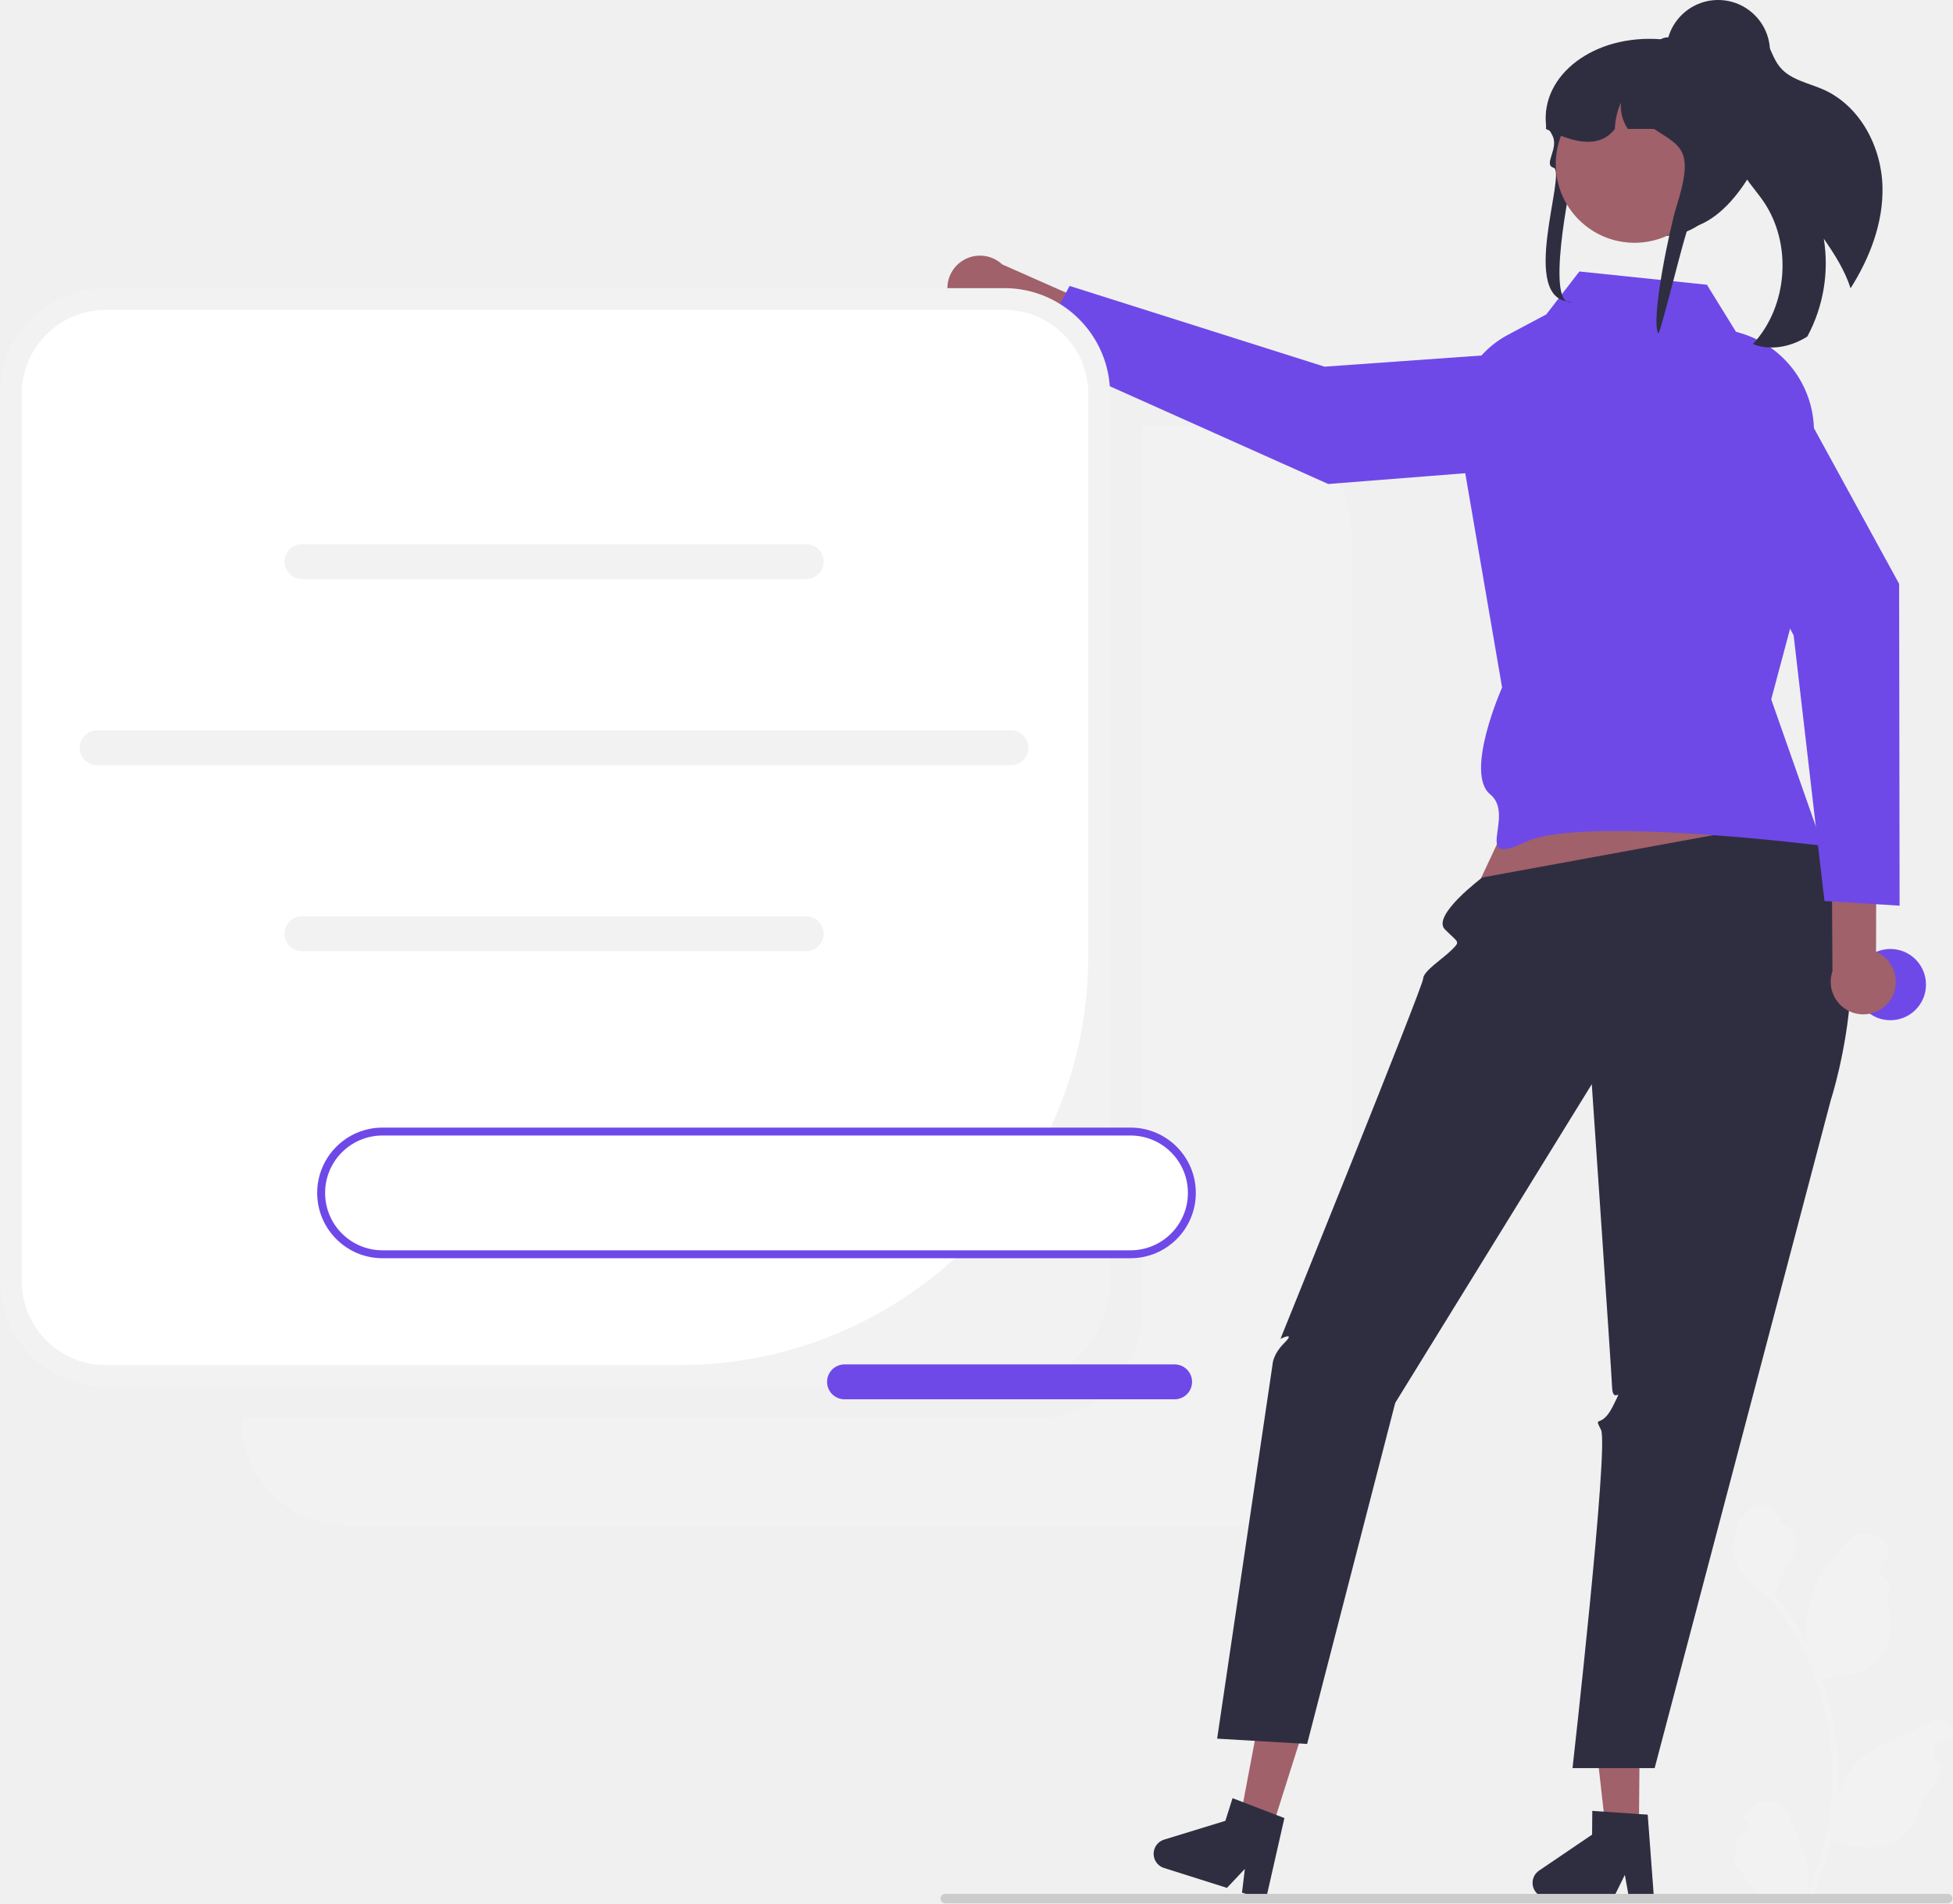
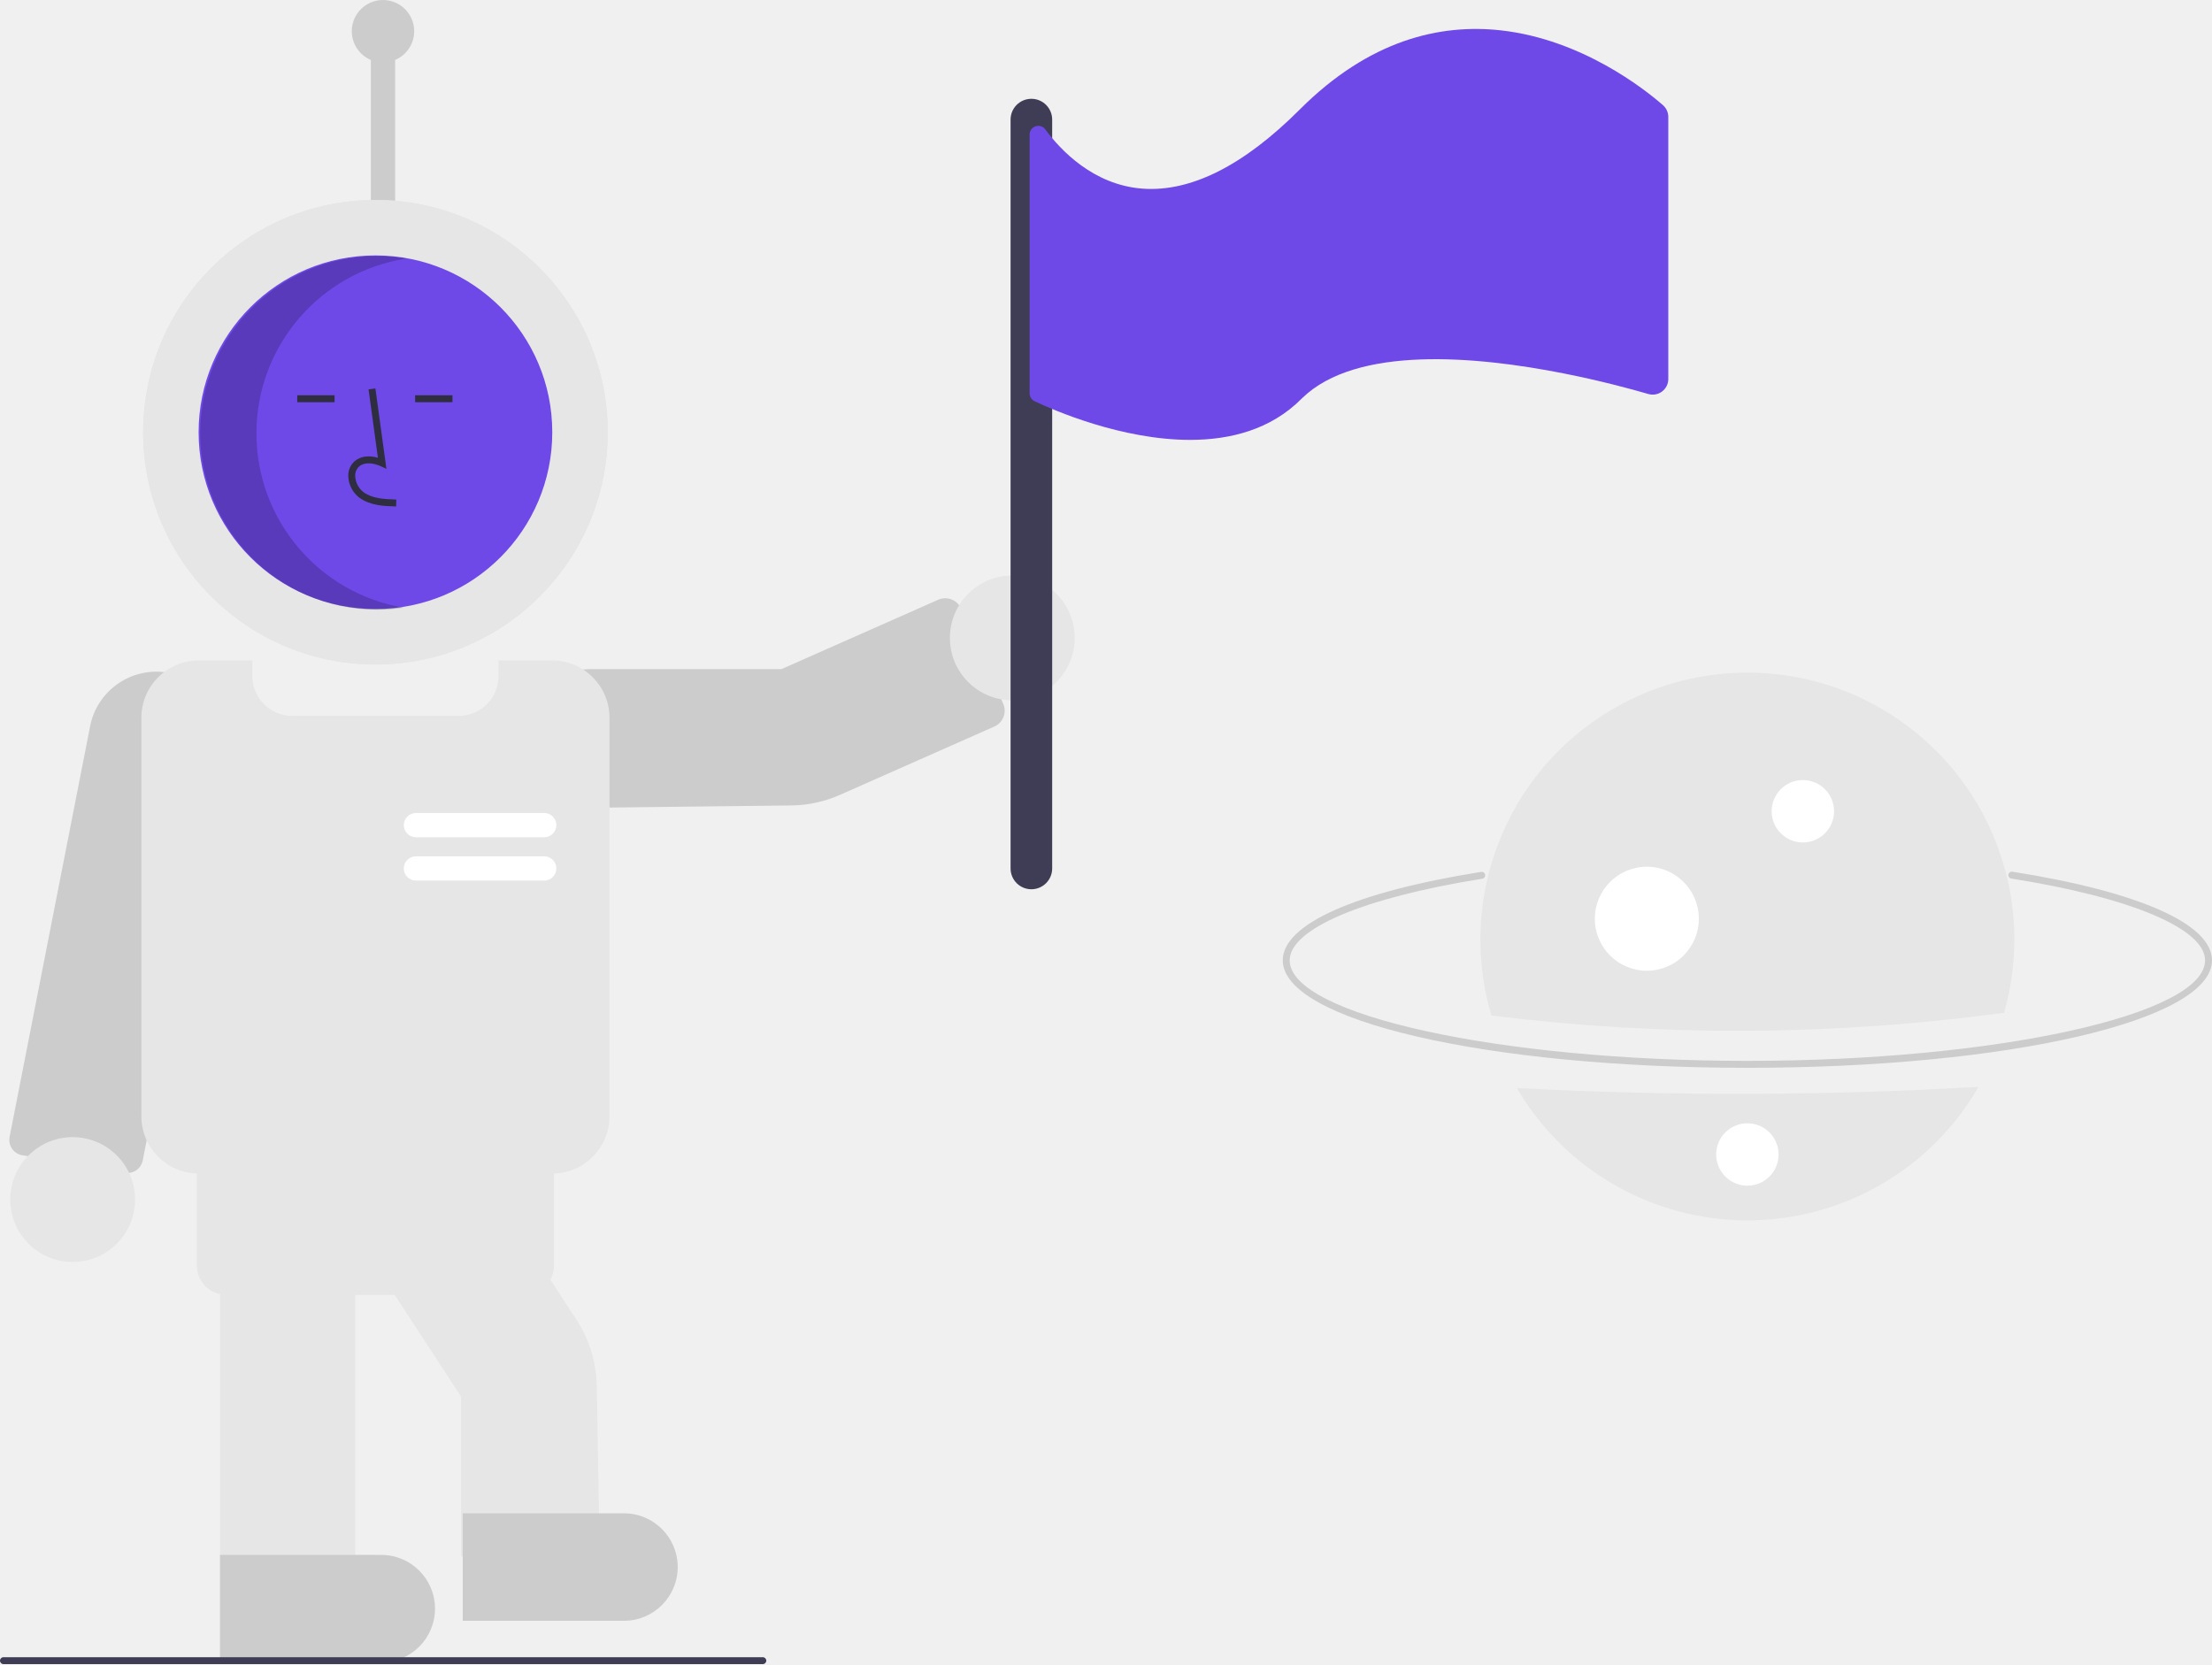
- <svg xmlns="http://www.w3.org/2000/svg" data-name="Layer 1" width="493.461" height="480.848" viewBox="0 0 493.461 480.848">
-   <path d="M668.007,317.365H641.751V541.211a26.744,26.744,0,0,1-26.744,26.744H414.269v.256a26.744,26.744,0,0,0,26.744,26.744h226.993a26.744,26.744,0,0,0,26.744-26.744V344.109A26.744,26.744,0,0,0,668.007,317.365Z" transform="translate(-353.2694 -209.5759)" fill="#f2f2f2" />
-   <path d="M792.472,673.091a2.269,2.269,0,0,0,1.645-3.933l-.155-.618q.031-.074.062-.148a6.094,6.094,0,0,1,11.241.042c1.839,4.428,4.179,8.864,4.756,13.546a18.029,18.029,0,0,1-.316,6.2,72.281,72.281,0,0,0,6.575-30.021,69.764,69.764,0,0,0-.433-7.783q-.358-3.178-.995-6.31a73.119,73.119,0,0,0-14.5-30.99,19.459,19.459,0,0,1-8.093-8.397,14.843,14.843,0,0,1-1.35-4.056c.394.052,1.486-5.949,1.188-6.317.549-.833,1.532-1.247,2.131-2.06,2.982-4.043,7.091-3.337,9.236,2.157,4.582,2.313,4.627,6.148,1.815,9.837-1.789,2.347-2.035,5.522-3.604,8.035.162.207.329.407.491.614a73.591,73.591,0,0,1,7.681,12.169,30.593,30.593,0,0,1,1.826-14.21c1.748-4.217,5.025-7.769,7.91-11.415a6.279,6.279,0,0,1,11.184,3.083q.009.081.017.161-.643.363-1.259.77a3.078,3.078,0,0,0,1.241,5.602l.063.01a30.627,30.627,0,0,1-.807,4.579c3.702,14.316-4.29,19.53-15.701,19.764-.252.129-.497.258-.749.381a75.114,75.114,0,0,1,4.043,19.028,71.243,71.243,0,0,1-.052,11.503l.019-.136a18.826,18.826,0,0,1,6.427-10.87c4.946-4.063,11.933-5.559,17.268-8.824a3.533,3.533,0,0,1,5.411,3.437l-.022.143a20.677,20.677,0,0,0-2.319,1.117q-.643.363-1.259.77a3.078,3.078,0,0,0,1.241,5.602l.063.01c.045.006.084.013.129.019a30.654,30.654,0,0,1-5.639,8.829c-2.315,12.497-12.256,13.683-22.89,10.044h-.006a75.093,75.093,0,0,1-5.044,14.726H792.923c-.065-.2-.123-.407-.181-.607a20.474,20.474,0,0,0,4.986-.297c-1.337-1.641-2.674-3.294-4.011-4.935a1.121,1.121,0,0,1-.084-.097c-.678-.84-1.363-1.673-2.041-2.512l-0-.001a29.99,29.99,0,0,1,.879-7.64Z" transform="translate(-353.2694 -209.5759)" fill="#f2f2f2" />
-   <path d="M593.994,286.915a8.246,8.246,0,0,0,12.466,1.526l37.465,16.903,7.223-9.213-44.644-19.75a8.235,8.235,0,0,0-12.509,10.535Z" transform="translate(-353.2694 -209.5759)" fill="#a0616a" />
-   <path d="M754.778,297.455l3.716,21.056a7.155,7.155,0,0,1-6.485,8.376l-63.139,4.965L614.653,298.637l8.864-16.827L687.944,302.212Z" transform="translate(-353.2694 -209.5759)" fill="#6e49e8" />
-   <rect y="72.789" width="280.481" height="277.59" rx="26.744" fill="#f2f2f2" />
-   <path d="M380.014,287.865a21.244,21.244,0,0,0-21.244,21.244V533.211a21.244,21.244,0,0,0,21.244,21.244H524.886A103.364,103.364,0,0,0,628.25,451.091V309.109a21.244,21.244,0,0,0-21.244-21.244Z" transform="translate(-353.2694 -209.5759)" fill="#fff" />
-   <path d="M556.965,355.876H429.559a4.408,4.408,0,1,1,0-8.816H556.965a4.408,4.408,0,0,1,0,8.816Z" transform="translate(-353.2694 -209.5759)" fill="#f2f2f2" />
-   <path d="M556.965,449.876H429.559a4.408,4.408,0,1,1,0-8.816H556.965a4.408,4.408,0,0,1,0,8.816Z" transform="translate(-353.2694 -209.5759)" fill="#f2f2f2" />
-   <path d="M608.702,402.907H377.822a4.408,4.408,0,1,1,0-8.816H608.702a4.408,4.408,0,0,1,0,8.816Z" transform="translate(-353.2694 -209.5759)" fill="#f2f2f2" />
-   <polygon points="393.531 180.687 370.531 229.687 459.008 220.726 440.539 173.687 393.531 180.687" fill="#a0616a" />
-   <polygon points="414.101 462.32 405.712 462.249 401.999 429.138 414.379 429.243 414.101 462.32" fill="#a0616a" />
-   <path d="M740.5,685.235a3.755,3.755,0,0,0,3.718,3.783l16.679.139,2.92-5.918,1.072,5.949,6.293.057-1.589-21.217-2.189-.146-8.931-.616-2.881-.193-.051,6.003-13.398,9.087A3.749,3.749,0,0,0,740.5,685.235Z" transform="translate(-353.2694 -209.5759)" fill="#2f2e41" />
-   <polygon points="321.266 462.358 313.268 459.825 319.447 427.085 331.251 430.822 321.266 462.358" fill="#a0616a" />
-   <path d="M644.932,676.789a3.755,3.755,0,0,0,2.443,4.709l15.902,5.033,4.53-4.799-.723,6.001,5.999,1.904L677.797,668.89l-2.05-.783-8.356-3.212-2.697-1.031-1.812,5.723-15.477,4.75A3.749,3.749,0,0,0,644.932,676.789Z" transform="translate(-353.2694 -209.5759)" fill="#2f2e41" />
-   <path d="M808.248,416.522,727.801,431.263s-12.903,9.652-9.452,13.109,3.987,2.921,1.719,5.189-7.171,5.299-7.219,7.283-36.048,90.984-36.048,90.984,4-2,1,1-3,5.479-3,5.479l-14,94.521,22.737,1.339,22.263-86.173,49.659-80.504s4.927,71.789,5.134,76.564,3.207-1.225.207,4.775-5,2-3,6-7.205,85.435-7.205,85.435h20.753L815.859,487.472S831.695,439.216,808.248,416.522Z" transform="translate(-353.2694 -209.5759)" fill="#2f2e41" />
-   <path d="M784.549,281.51l-32.225-3.348-8.349,10.839-9.726,5.18a24.275,24.275,0,0,0-12.815,22.962l11.366,66.119s-9.601,21.619-3,27-5.104,18.707,9,12,75,1,75,1l-13-37,9.711-36.358,1.069-30.485a25.826,25.826,0,0,0-18.339-25.627l-1.358-.41Z" transform="translate(-353.2694 -209.5759)" fill="#6e49e8" />
-   <path d="M828.913,256.806c.211,9.083-3.183,17.878-8.06,25.603-1.449-4.51-4.054-8.614-6.77-12.527a38.995,38.995,0,0,1-4.15,24.696,5.224,5.224,0,0,1-.444.285c-3.975,2.391-9.014,3.359-13.314,1.633,8.884-9.577,10.015-25.444,2.566-36.186-2.109-3.048-4.836-5.744-6.142-9.212-2.062-5.535-.08-11.628,1.171-17.398,1.169-5.37,1.374-11.761-2.229-15.697a3.786,3.786,0,0,1,3.47-1.598c2.221.314,3.838,2.245,4.868,4.233,1.03,1.989,1.709,4.193,3.144,5.91,2.658,3.215,7.184,3.975,10.999,5.669C823.26,236.332,828.692,246.699,828.913,256.806Z" transform="translate(-353.2694 -209.5759)" fill="#2f2e41" />
-   <path d="M590.92,689.234a1.186,1.186,0,0,0,1.19,1.19h253.29a1.19,1.19,0,0,0,0-2.38h-253.29A1.187,1.187,0,0,0,590.92,689.234Z" transform="translate(-353.2694 -209.5759)" fill="#ccc" />
-   <circle cx="477.638" cy="248.748" r="9" fill="#6e49e8" />
-   <path d="M751.156,251.613c.528-1.848-3.111,9.446-1.355,9.65,7.997.917,18.974,5.693,24.543,7.921.251-.029.502-.058.745-.095.598-.066,1.18-.16,1.756-.269C789.814,266.366,794.801,246.445,794.801,246.263c0-.896-2.149-25.493-5.535-25.857a24.957,24.957,0,0,0-2.678-.146h-8.402a39.048,39.048,0,0,0-5.274-.765H772.896c-16.915-1.289-30.253,9.021-29.006,21.567.007.015.022.029.029.044.362.539.679,1.048.959,1.536.273.459.502.896.701,1.311,1.542,3.204-2.421,7.235.207,7.987,3.495,1.001-9.192,33.894,4.642,33.894C743.698,287.747,749.699,256.71,751.156,251.613Z" transform="translate(-353.2694 -209.5759)" fill="#2f2e41" />
-   <circle cx="412.986" cy="41.443" r="19.894" fill="#a0616a" />
-   <path d="M743.89,242.147c.332.175.657.335.989.495.347.167.693.335,1.04.488,6.661,3.022,12.083,3.357,15.374-.983a18.392,18.392,0,0,1,1.512-6.626,10.65,10.65,0,0,0,1.756,6.626h6.624c6.824,4.529,10.328,5.002,5.592,19.87-1.321,4.143-6.571,28.251-4.505,31.826.598-.066,6.955-26.471,7.53-26.58,12.969-2.454,21.209-23.82,20.154-25.028a22.275,22.275,0,0,0-2.309-9.91,22.793,22.793,0,0,0-8.661-9.422,40.166,40.166,0,0,0-6.92-2.599c-.059-.015-.111-.029-.17-.044-.73-.197-1.475-.379-2.22-.532a40.842,40.842,0,0,0-4.662-.706c-.111-.007-.221-.015-.325-.015a3.513,3.513,0,0,0-1.778.488c-.007,0-.007.007-.015.007a3.347,3.347,0,0,0-.989.881,3.386,3.386,0,0,0-.723,2.104H763.808q-.409,0-.819.022a19.78,19.78,0,0,0-19.069,18.596C743.897,241.456,743.89,241.798,743.89,242.147Z" transform="translate(-353.2694 -209.5759)" fill="#2f2e41" />
-   <circle cx="434.117" cy="13.106" r="13.106" fill="#2f2e41" />
-   <path d="M831.009,462.035a8.246,8.246,0,0,0-3.717-11.996l.065-41.101-11.364-2.813.28,48.817a8.235,8.235,0,0,0,14.736,7.093Z" transform="translate(-353.2694 -209.5759)" fill="#a0616a" />
-   <path d="M774.733,311.053l17.684-12.018a7.155,7.155,0,0,1,10.298,2.483l30.404,55.559.116,81.31-18.982-1.19-7.792-67.129Z" transform="translate(-353.2694 -209.5759)" fill="#6e49e8" />
-   <path d="M638.915,495.453h-189a15.5,15.5,0,0,0,0,31h189a15.5,15.5,0,1,0,0-31Z" transform="translate(-353.2694 -209.5759)" fill="#fff" />
-   <path d="M638.915,527.453h-189a16.5,16.5,0,0,1,0-33h189a16.5,16.5,0,1,1,0,33Zm-189-31a14.5,14.5,0,0,0,0,29h189a14.5,14.5,0,1,0,0-29Z" transform="translate(-353.2694 -209.5759)" fill="#6e49e8" />
-   <path d="M650.06,563.096H566.653a4.408,4.408,0,1,1,0-8.816h83.406a4.408,4.408,0,0,1,0,8.816Z" transform="translate(-353.2694 -209.5759)" fill="#6e49e8" />
+ <svg xmlns="http://www.w3.org/2000/svg" data-name="Layer 1" width="637.957" height="480" viewBox="0 0 637.957 480">
+   <path d="M784.978,518c-75.14,0-134-13.617-134-31,0-10.422,20.856-19.721,57.22-25.511a1,1,0,1,1,.314,1.975C674.258,468.919,652.978,477.938,652.978,487c0,15.72,60.448,29,132,29s132-13.28,132-29c0-9.101-21.416-18.141-55.89-23.593a1,1,0,0,1,.312-1.976c36.591,5.787,57.577,15.106,57.577,25.568C918.978,504.383,860.118,518,784.978,518Z" transform="translate(-281.0217 -210)" fill="#ccc" />
+   <path d="M718.5,523.838a76.983,76.983,0,0,0,133.15-.336A1211.979,1211.979,0,0,1,718.5,523.838Z" transform="translate(-281.0217 -210)" fill="#e6e6e6" />
+   <path d="M859.02,502.123a76.997,76.997,0,1,0-147.857.799A572.233,572.233,0,0,0,859.02,502.123Z" transform="translate(-281.0217 -210)" fill="#e6e6e6" />
+   <path d="M400.478,219a9,9,0,1,0-12.5,8.294V274h7V227.294A9.002,9.002,0,0,0,400.478,219Z" transform="translate(-281.0217 -210)" fill="#ccc" />
+   <path d="M450.981,443h-.003a20.021,20.021,0,0,1-19.986-20.771c.401-10.603,9.581-19.229,20.464-19.229h54.945l45.212-20.015a5.007,5.007,0,0,1,6.596,2.547l12.144,27.433a5.006,5.006,0,0,1-2.548,6.596L523.275,439.274a35.4,35.4,0,0,1-14.002,3.046Z" transform="translate(-281.0217 -210)" fill="#ccc" />
+   <path d="M317.795,548.343a4.595,4.595,0,0,1-.778-.066L287.448,543.23h0a4.499,4.499,0,0,1-3.659-5.301l23.146-118.051a19.5,19.5,0,0,1,38.442,6.572L322.191,544.707A4.47,4.47,0,0,1,317.795,548.343Z" transform="translate(-281.0217 -210)" fill="#ccc" />
+   <circle cx="20.957" cy="346" r="18" fill="#e6e6e6" />
+   <circle cx="108.28" cy="124.677" r="67" fill="#e6e6e6" />
+   <circle cx="108.28" cy="124.677" r="67" fill="#e6e6e6" />
+   <circle cx="108.28" cy="124.677" r="51" fill="#6e49e8" />
+   <path d="M395.264,356.086c-3.306-.092-7.42-.207-10.59-2.522a8.133,8.133,0,0,1-3.2-6.073,5.471,5.471,0,0,1,1.86-4.493c1.656-1.399,4.073-1.727,6.678-.961L387.313,322.311l1.981-.271,3.173,23.19-1.655-.759c-1.918-.88-4.552-1.328-6.188.055a3.515,3.515,0,0,0-1.153,2.896,6.147,6.147,0,0,0,2.381,4.528c2.467,1.802,5.746,2.034,9.466,2.138Z" transform="translate(-281.0217 -210)" fill="#2f2e41" />
+   <rect x="85.721" y="114.012" width="10.772" height="2" fill="#2f2e41" />
+   <rect x="119.721" y="114.012" width="10.772" height="2" fill="#2f2e41" />
+   <path d="M354.978,335a51.011,51.011,0,0,1,43.268-50.417A50.994,50.994,0,1,0,397.443,385.275,51.004,51.004,0,0,1,354.978,335Z" transform="translate(-281.0217 -210)" opacity="0.2" />
+   <path d="M440.301,548.5h-102a16.519,16.519,0,0,1-16.5-16.5V417a16.519,16.519,0,0,1,16.5-16.5h15.5V405a11.513,11.513,0,0,0,11.5,11.5h48a11.513,11.513,0,0,0,11.5-11.5v-4.5h15.5a16.519,16.519,0,0,1,16.5,16.5V532A16.519,16.519,0,0,1,440.301,548.5Z" transform="translate(-281.0217 -210)" fill="#e6e6e6" />
+   <path d="M453.987,659H413.978V612.811l-52.251-80.116,33.504-21.851,52.022,79.768a36.189,36.189,0,0,1,5.879,19.165Z" transform="translate(-281.0217 -210)" fill="#e6e6e6" />
+   <path d="M383.478,689.5h-39v-117h39Z" transform="translate(-281.0217 -210)" fill="#e6e6e6" />
+   <path d="M432.301,583.5h-86a8.51,8.51,0,0,1-8.5-8.5V543a8.51,8.51,0,0,1,8.5-8.5h86a8.51,8.51,0,0,1,8.5,8.5v32A8.51,8.51,0,0,1,432.301,583.5Z" transform="translate(-281.0217 -210)" fill="#e6e6e6" />
+   <path d="M460.978,677.5h-46.5v-31h46.5a15.5,15.5,0,0,1,0,31Z" transform="translate(-281.0217 -210)" fill="#ccc" />
+   <path d="M390.978,689.5h-46.5v-31h46.5a15.5,15.5,0,0,1,0,31Z" transform="translate(-281.0217 -210)" fill="#ccc" />
+   <path d="M437.978,451.5h-37a3.5,3.5,0,0,1,0-7h37a3.5,3.5,0,0,1,0,7Z" transform="translate(-281.0217 -210)" fill="#fff" />
+   <path d="M437.978,464h-37a3.5,3.5,0,0,1,0-7h37a3.5,3.5,0,0,1,0,7Z" transform="translate(-281.0217 -210)" fill="#fff" />
+   <path d="M501.022,690h-219a1,1,0,0,1,0-2h219a1,1,0,1,1,0,2Z" transform="translate(-281.0217 -210)" fill="#3f3d56" />
+   <circle cx="291.957" cy="184" r="18" fill="#e6e6e6" />
+   <path d="M578.478,466.5a6.007,6.007,0,0,1-6-6v-216a6,6,0,0,1,12,0v216A6.007,6.007,0,0,1,578.478,466.5Z" transform="translate(-281.0217 -210)" fill="#3f3d56" />
+   <path d="M760.639,240.34c-5.27-4.61-23.37-18.96-46.72-21.58-17.47-1.95-37.88,2.66-58.05,22.84-16.18,16.18-31.44,23.85-45.36,22.81-14.21-1.07-23.66-11.17-28.03-17.1a2.443,2.443,0,0,0-2.77-.88,2.47,2.47,0,0,0-1.73,2.38v74.66a2.509,2.509,0,0,0,1.43,2.26c5.45,2.58,25.08,11.15,44.84,11.15,11.59,0,23.24-2.95,32.08-11.8.09-.09.17-.17.26-.25,15.66-15.24,50.18-12.11,75.37-7.13,10.42,2.06,19.24,4.43,24.47,5.95a4.493,4.493,0,0,0,5.74-4.32v-75.6A4.513,4.513,0,0,0,760.639,240.34Z" transform="translate(-281.0217 -210)" fill="#6e49e8" />
+   <circle cx="519.957" cy="234" r="9" fill="#fff" />
+   <circle cx="503.957" cy="333" r="9" fill="#fff" />
+   <circle cx="474.957" cy="265" r="15" fill="#fff" />
</svg>
